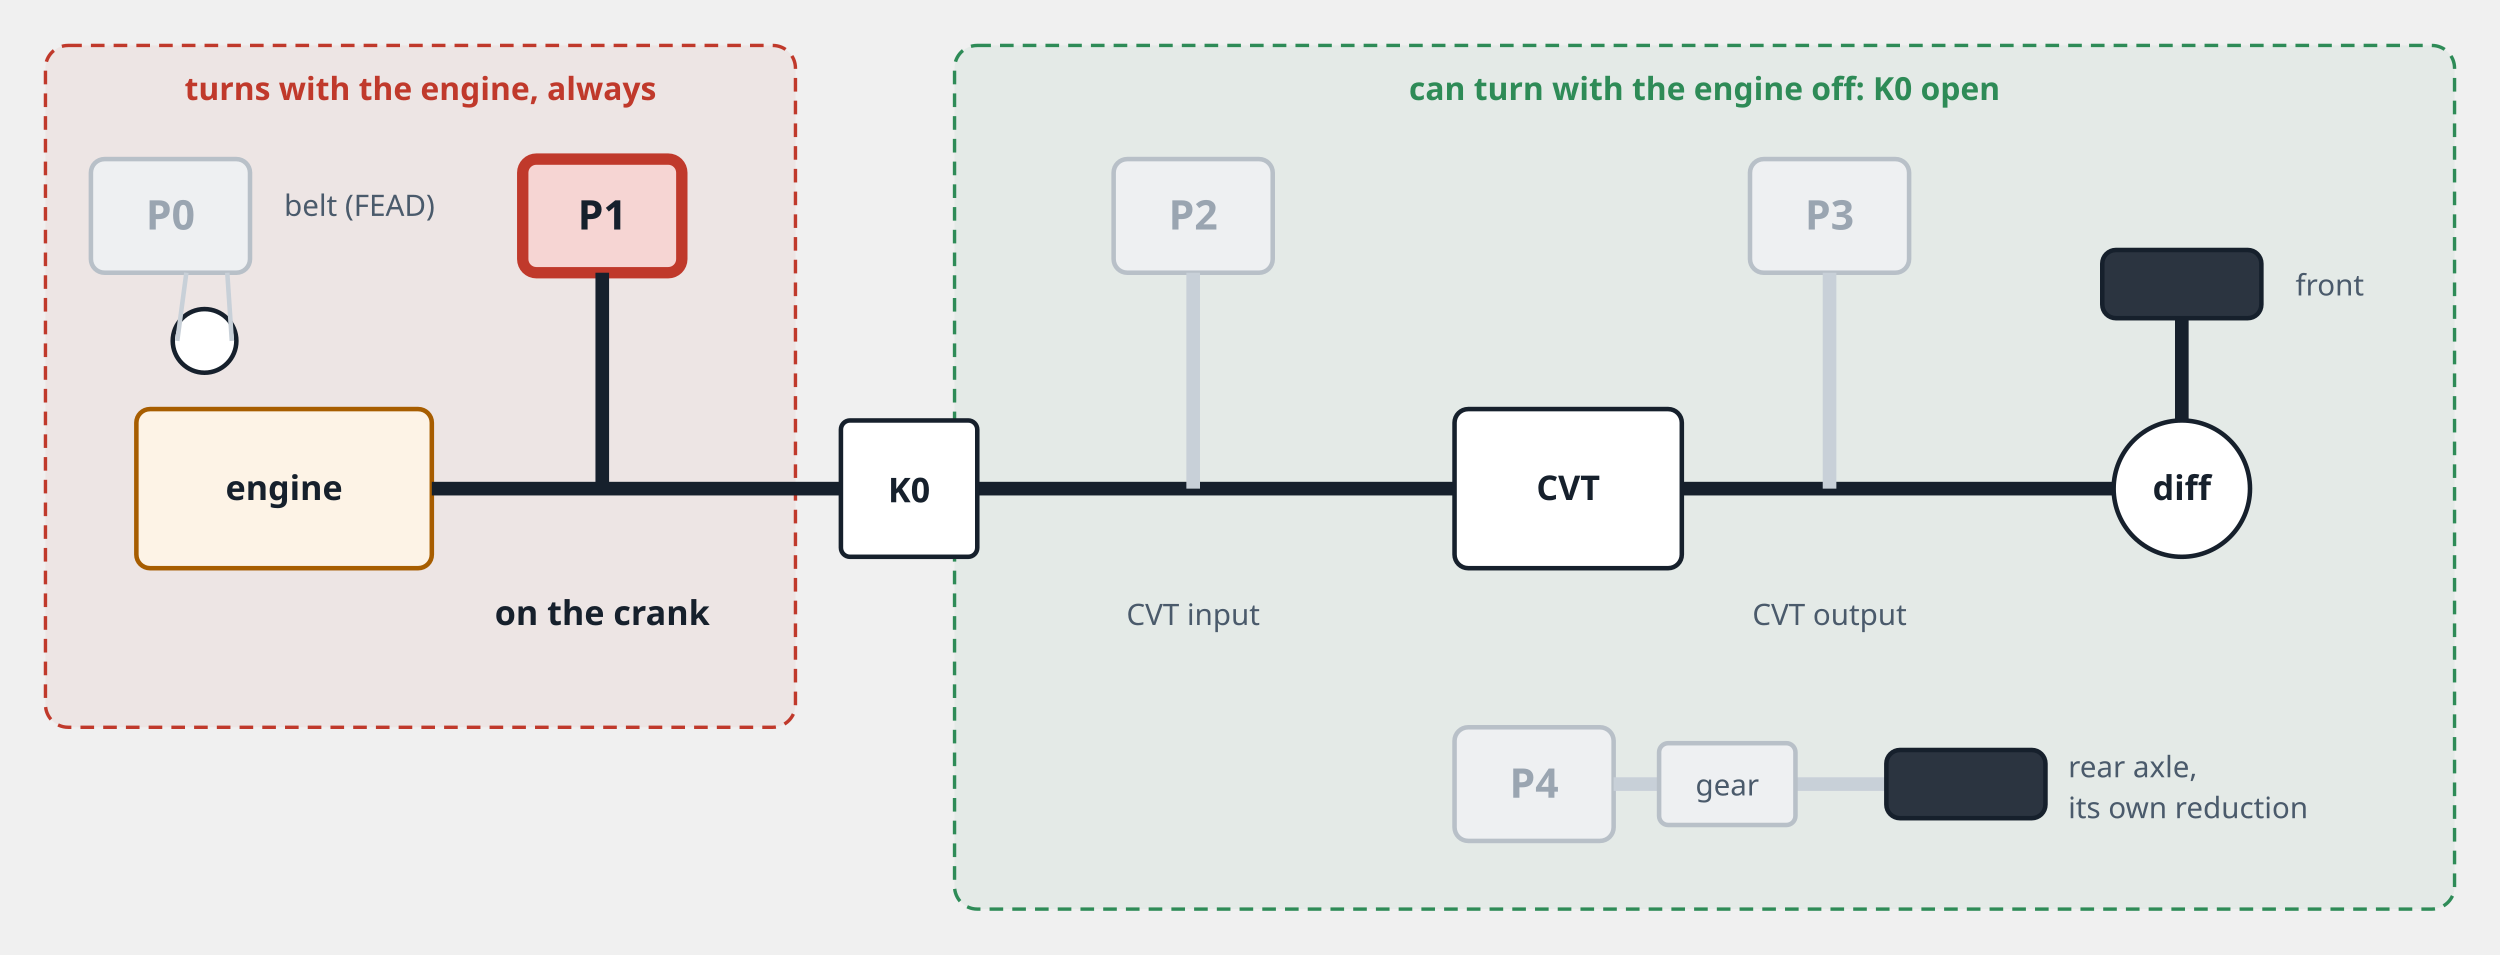
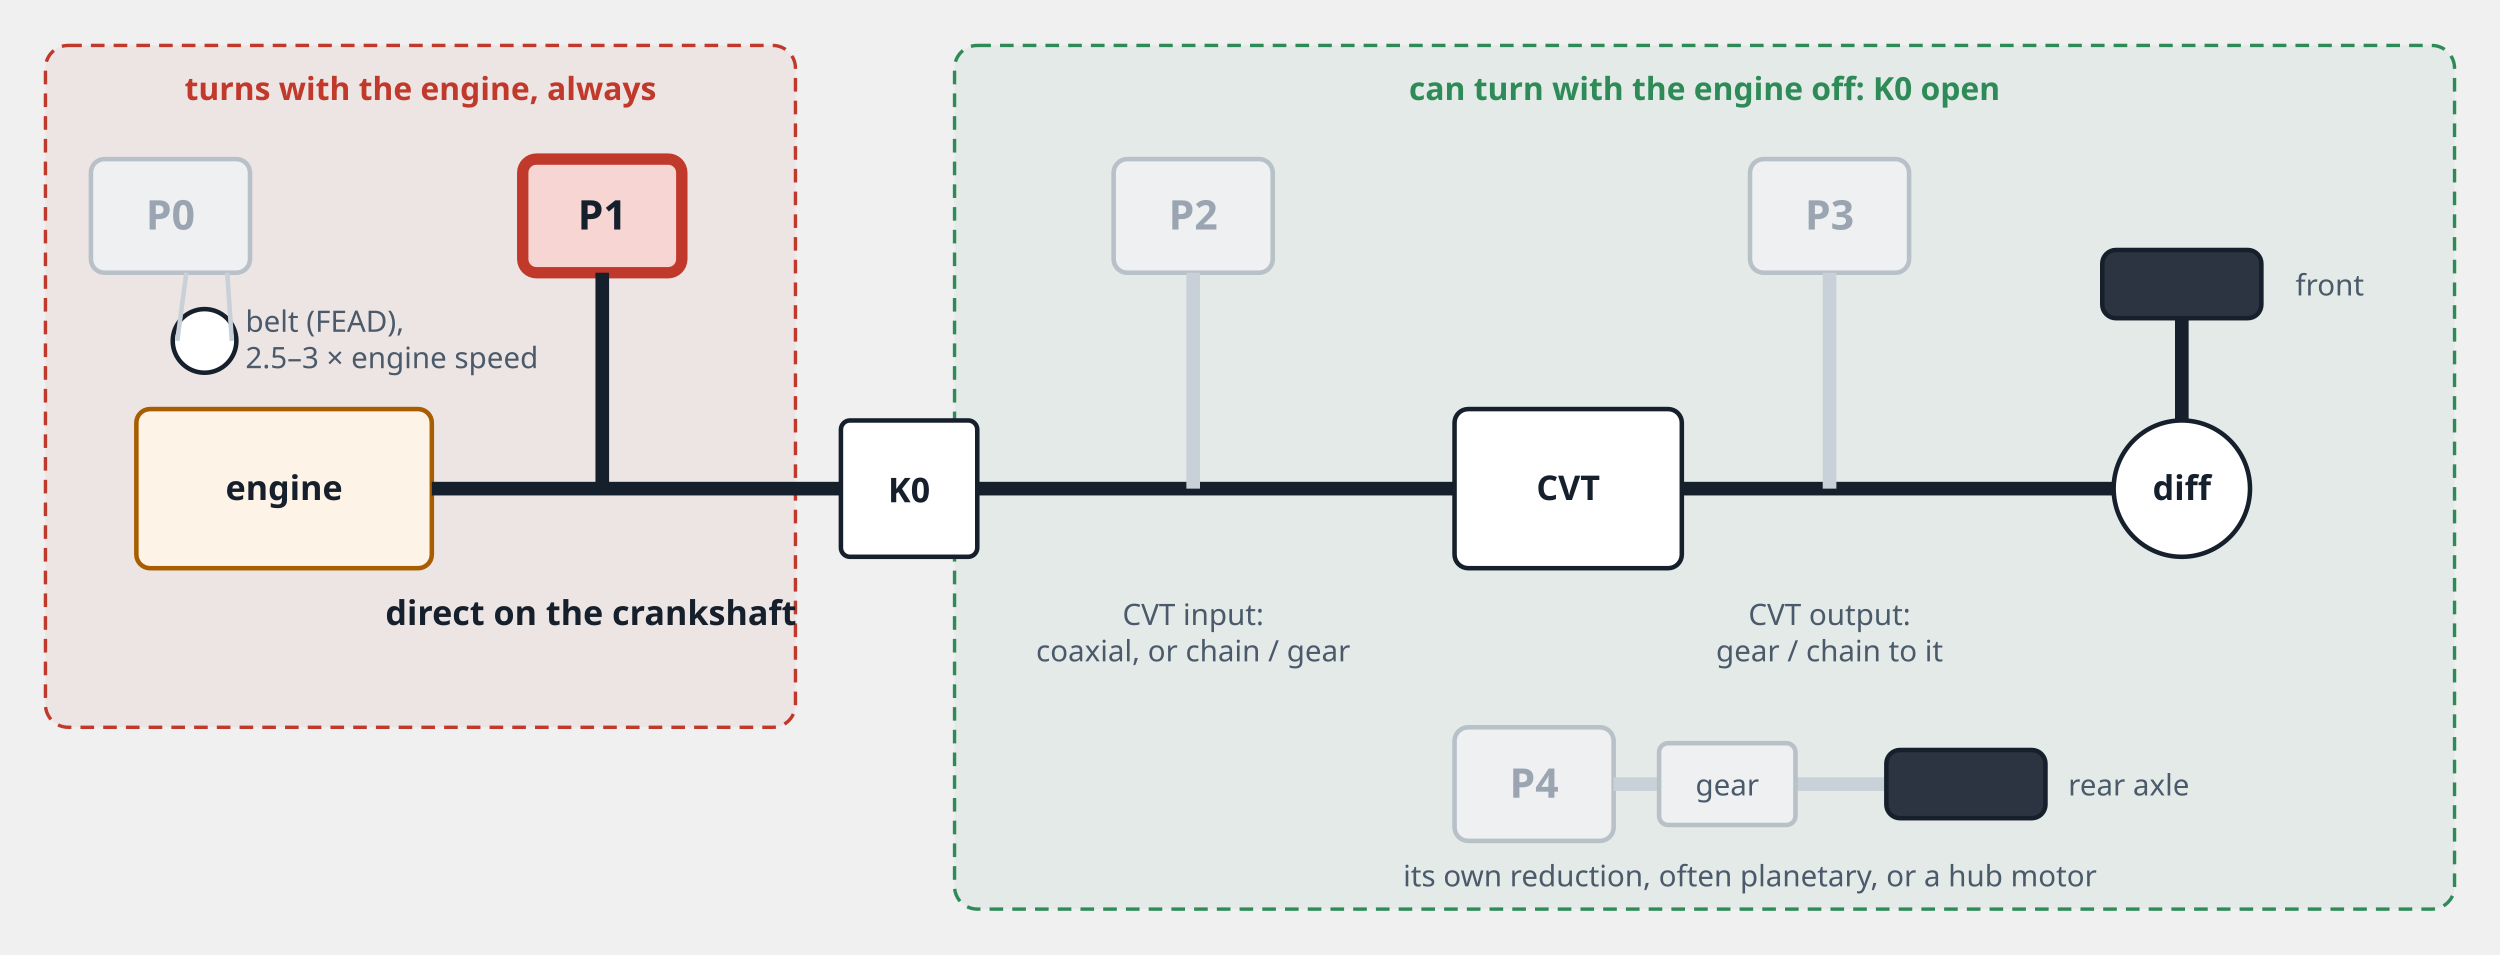
<svg xmlns="http://www.w3.org/2000/svg" viewBox="0 0 1100 420" width="1100" height="420">
  <style>
    text { font-family: sans-serif; fill: #16202c; }
    .box { fill: #fff; stroke: #16202c; stroke-width: 2; }
    .box-f { fill: #fdf3e6; stroke: #a75d00; stroke-width: 2; }
    .coupled { fill: #f6d5d3; stroke: #c0392b; stroke-width: 2; }
    .free { fill: #cfe3d6; stroke: #2e8b57; stroke-width: 2; }
    .coupled-hl { fill: #f6d5d3; stroke: #c0392b; stroke-width: 5; }
    .free-hl { fill: #cfe3d6; stroke: #2e8b57; stroke-width: 5; }
    .off { fill: #eef0f2; stroke: #b8c0c8; stroke-width: 2; }
    .shaft { stroke: #16202c; stroke-width: 6; fill: none; }
    .belt { stroke: #16202c; stroke-width: 2; fill: none; }
    .shaft-off { stroke: #c8d0d8; stroke-width: 6; fill: none; }
    .belt-off { stroke: #c8d0d8; stroke-width: 2; fill: none; }
    .wheel { fill: #2b3440; stroke: #16202c; stroke-width: 2; }
    .zone-c { fill: rgba(192, 57, 43, 0.06); stroke: #c0392b; stroke-width: 1.5; stroke-dasharray: 6 4; }
    .zone-f { fill: rgba(46, 139, 87, 0.06); stroke: #2e8b57; stroke-width: 1.5; stroke-dasharray: 6 4; }
    .b { font-size: 15px; font-weight: 600; }
    .p { font-size: 18px; font-weight: 700; }
    .p-off { font-size: 18px; font-weight: 700; fill: #9aa5b1; }
    .lbl { font-size: 13px; fill: #4a5a6b; }
    .lbl-hl { font-size: 15px; font-weight: 700; fill: #16202c; }
    .r { font-size: 14px; font-weight: 600; fill: #c0392b; }
    .g { font-size: 14px; font-weight: 600; fill: #2e8b57; }
  </style>
  <rect class="zone-c" x="20" y="20" width="330" height="300" rx="10" />
  <text x="185" y="44" text-anchor="middle" class="r">turns with the engine, always</text>
  <rect class="zone-f" x="420" y="20" width="660" height="380" rx="10" />
  <text x="750" y="44" text-anchor="middle" class="g">can turn with the engine off: K0 open</text>
  <rect class="box-f" x="60" y="180" width="130" height="70" rx="6" />
  <text x="125" y="220" text-anchor="middle" class="b">engine</text>
  <circle cx="90" cy="150" r="14" class="box" />
  <rect class="off" x="40" y="70" width="70" height="50" rx="6" />
  <text x="75" y="101" text-anchor="middle" class="p-off">P0</text>
  <path class="belt-off" d="M100 120 L102 150 M82 120 L78 150" />
-   <text x="125" y="95" class="lbl">belt (FEAD)</text>
+   <text x="108" y="146" class="lbl">belt (FEAD),</text>
+   <text x="108" y="162" class="lbl">2.5–3 × engine speed</text>
  <path class="shaft" d="M190 215 H380" />
  <rect class="coupled-hl" x="230" y="70" width="70" height="50" rx="6" />
  <text x="265" y="101" text-anchor="middle" class="p">P1</text>
  <path class="shaft" d="M265 120 V215" />
-   <text x="265" y="275" text-anchor="middle" class="lbl-hl">on the crank</text>
+   <text x="260" y="275" text-anchor="middle" class="lbl-hl">direct on the crankshaft</text>
  <rect class="box" x="370" y="185" width="60" height="60" rx="4" />
  <text x="400" y="221" text-anchor="middle" class="b">K0</text>
  <path class="shaft" d="M430 215 H640" />
  <rect class="off" x="490" y="70" width="70" height="50" rx="6" />
  <text x="525" y="101" text-anchor="middle" class="p-off">P2</text>
  <path class="shaft-off" d="M525 120 V215" />
-   <text x="525" y="275" text-anchor="middle" class="lbl">CVT input</text>
+   <text x="525" y="275" text-anchor="middle" class="lbl">CVT input:</text>
+   <text x="525" y="291" text-anchor="middle" class="lbl">coaxial, or chain / gear</text>
  <rect class="box" x="640" y="180" width="100" height="70" rx="6" />
  <text x="690" y="220" text-anchor="middle" class="b">CVT</text>
  <path class="shaft" d="M740 215 H930" />
  <rect class="off" x="770" y="70" width="70" height="50" rx="6" />
  <text x="805" y="101" text-anchor="middle" class="p-off">P3</text>
  <path class="shaft-off" d="M805 120 V215" />
-   <text x="805" y="275" text-anchor="middle" class="lbl">CVT output</text>
+   <text x="805" y="275" text-anchor="middle" class="lbl">CVT output:</text>
+   <text x="805" y="291" text-anchor="middle" class="lbl">gear / chain to it</text>
  <circle cx="960" cy="215" r="30" class="box" />
  <text x="960" y="220" text-anchor="middle" class="b">diff</text>
  <path class="shaft" d="M960 185 V140" />
  <rect class="wheel" x="925" y="110" width="70" height="30" rx="6" />
  <text x="1010" y="130" class="lbl">front</text>
  <rect class="off" x="640" y="320" width="70" height="50" rx="6" />
  <text x="675" y="351" text-anchor="middle" class="p-off">P4</text>
  <path class="shaft-off" d="M710 345 H830" />
  <rect class="off" x="730" y="327" width="60" height="36" rx="4" />
  <text x="760" y="350" text-anchor="middle" class="lbl">gear</text>
  <rect class="wheel" x="830" y="330" width="70" height="30" rx="6" />
-   <text x="910" y="342" class="lbl">rear axle,</text>
-   <text x="910" y="360" class="lbl">its own reduction</text>
+   <text x="910" y="350" class="lbl">rear axle</text>
+   <text x="770" y="390" text-anchor="middle" class="lbl">its own reduction, often planetary, or a hub motor</text>
</svg>
